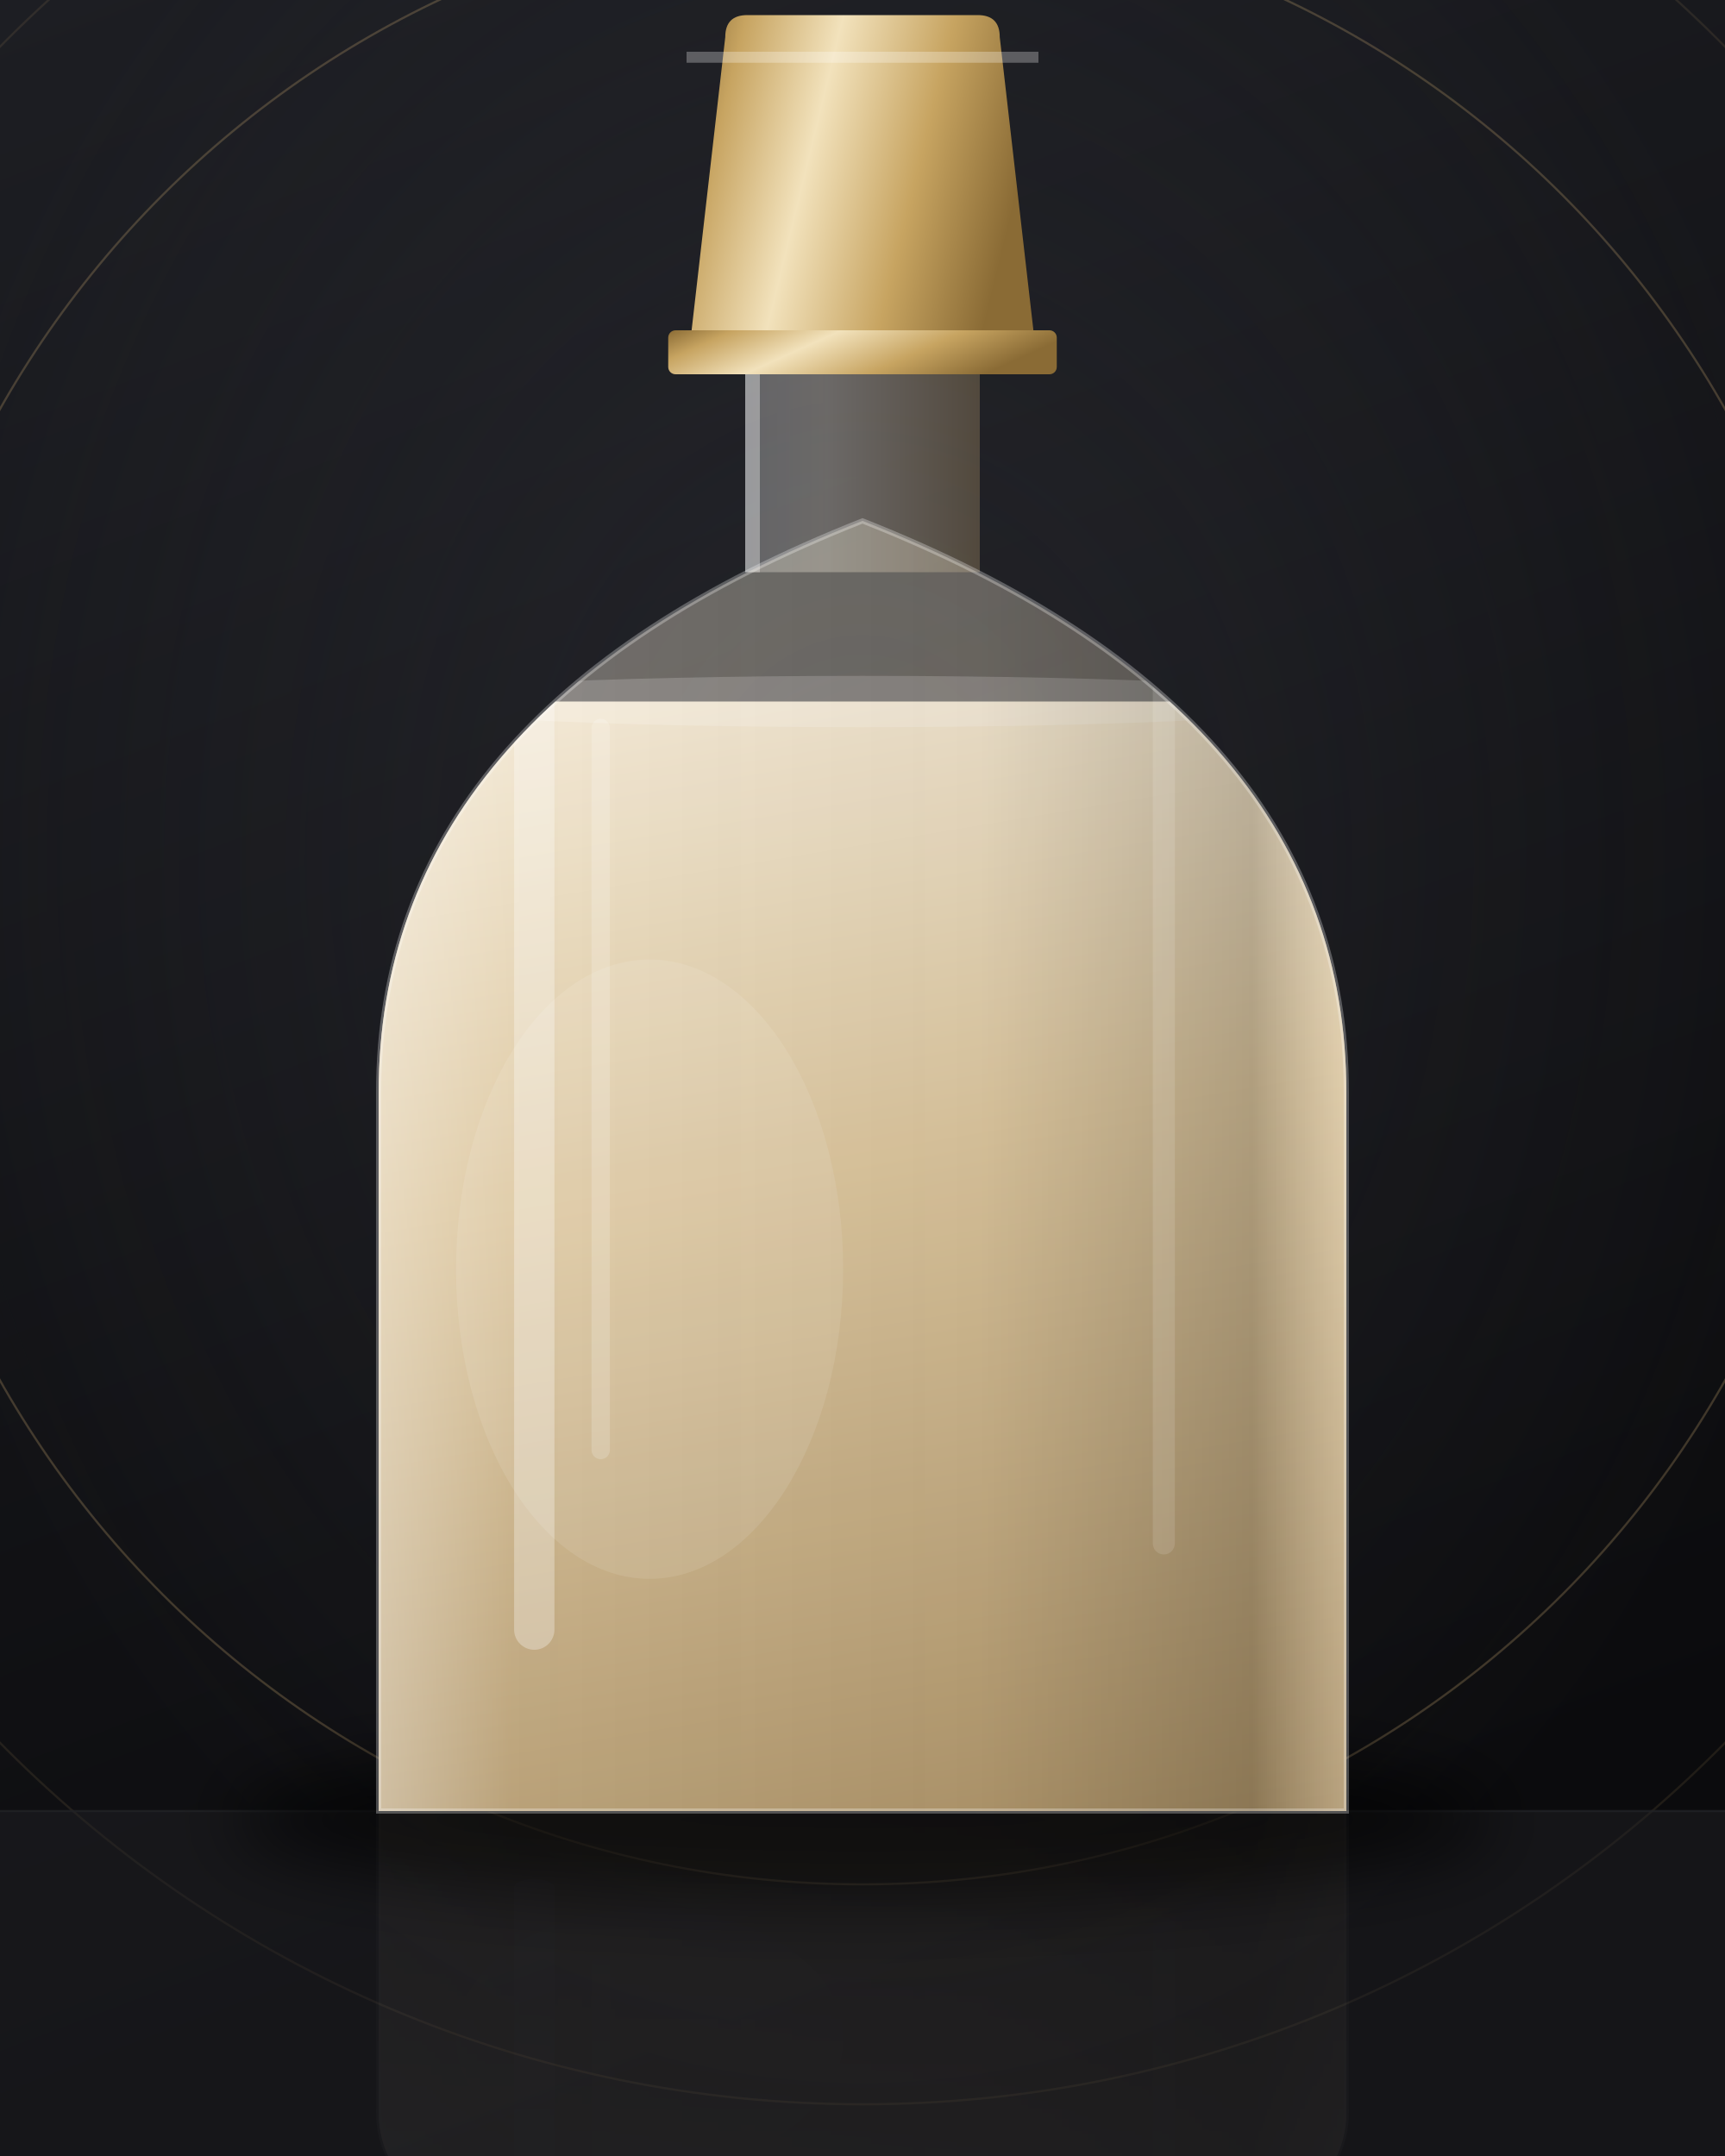
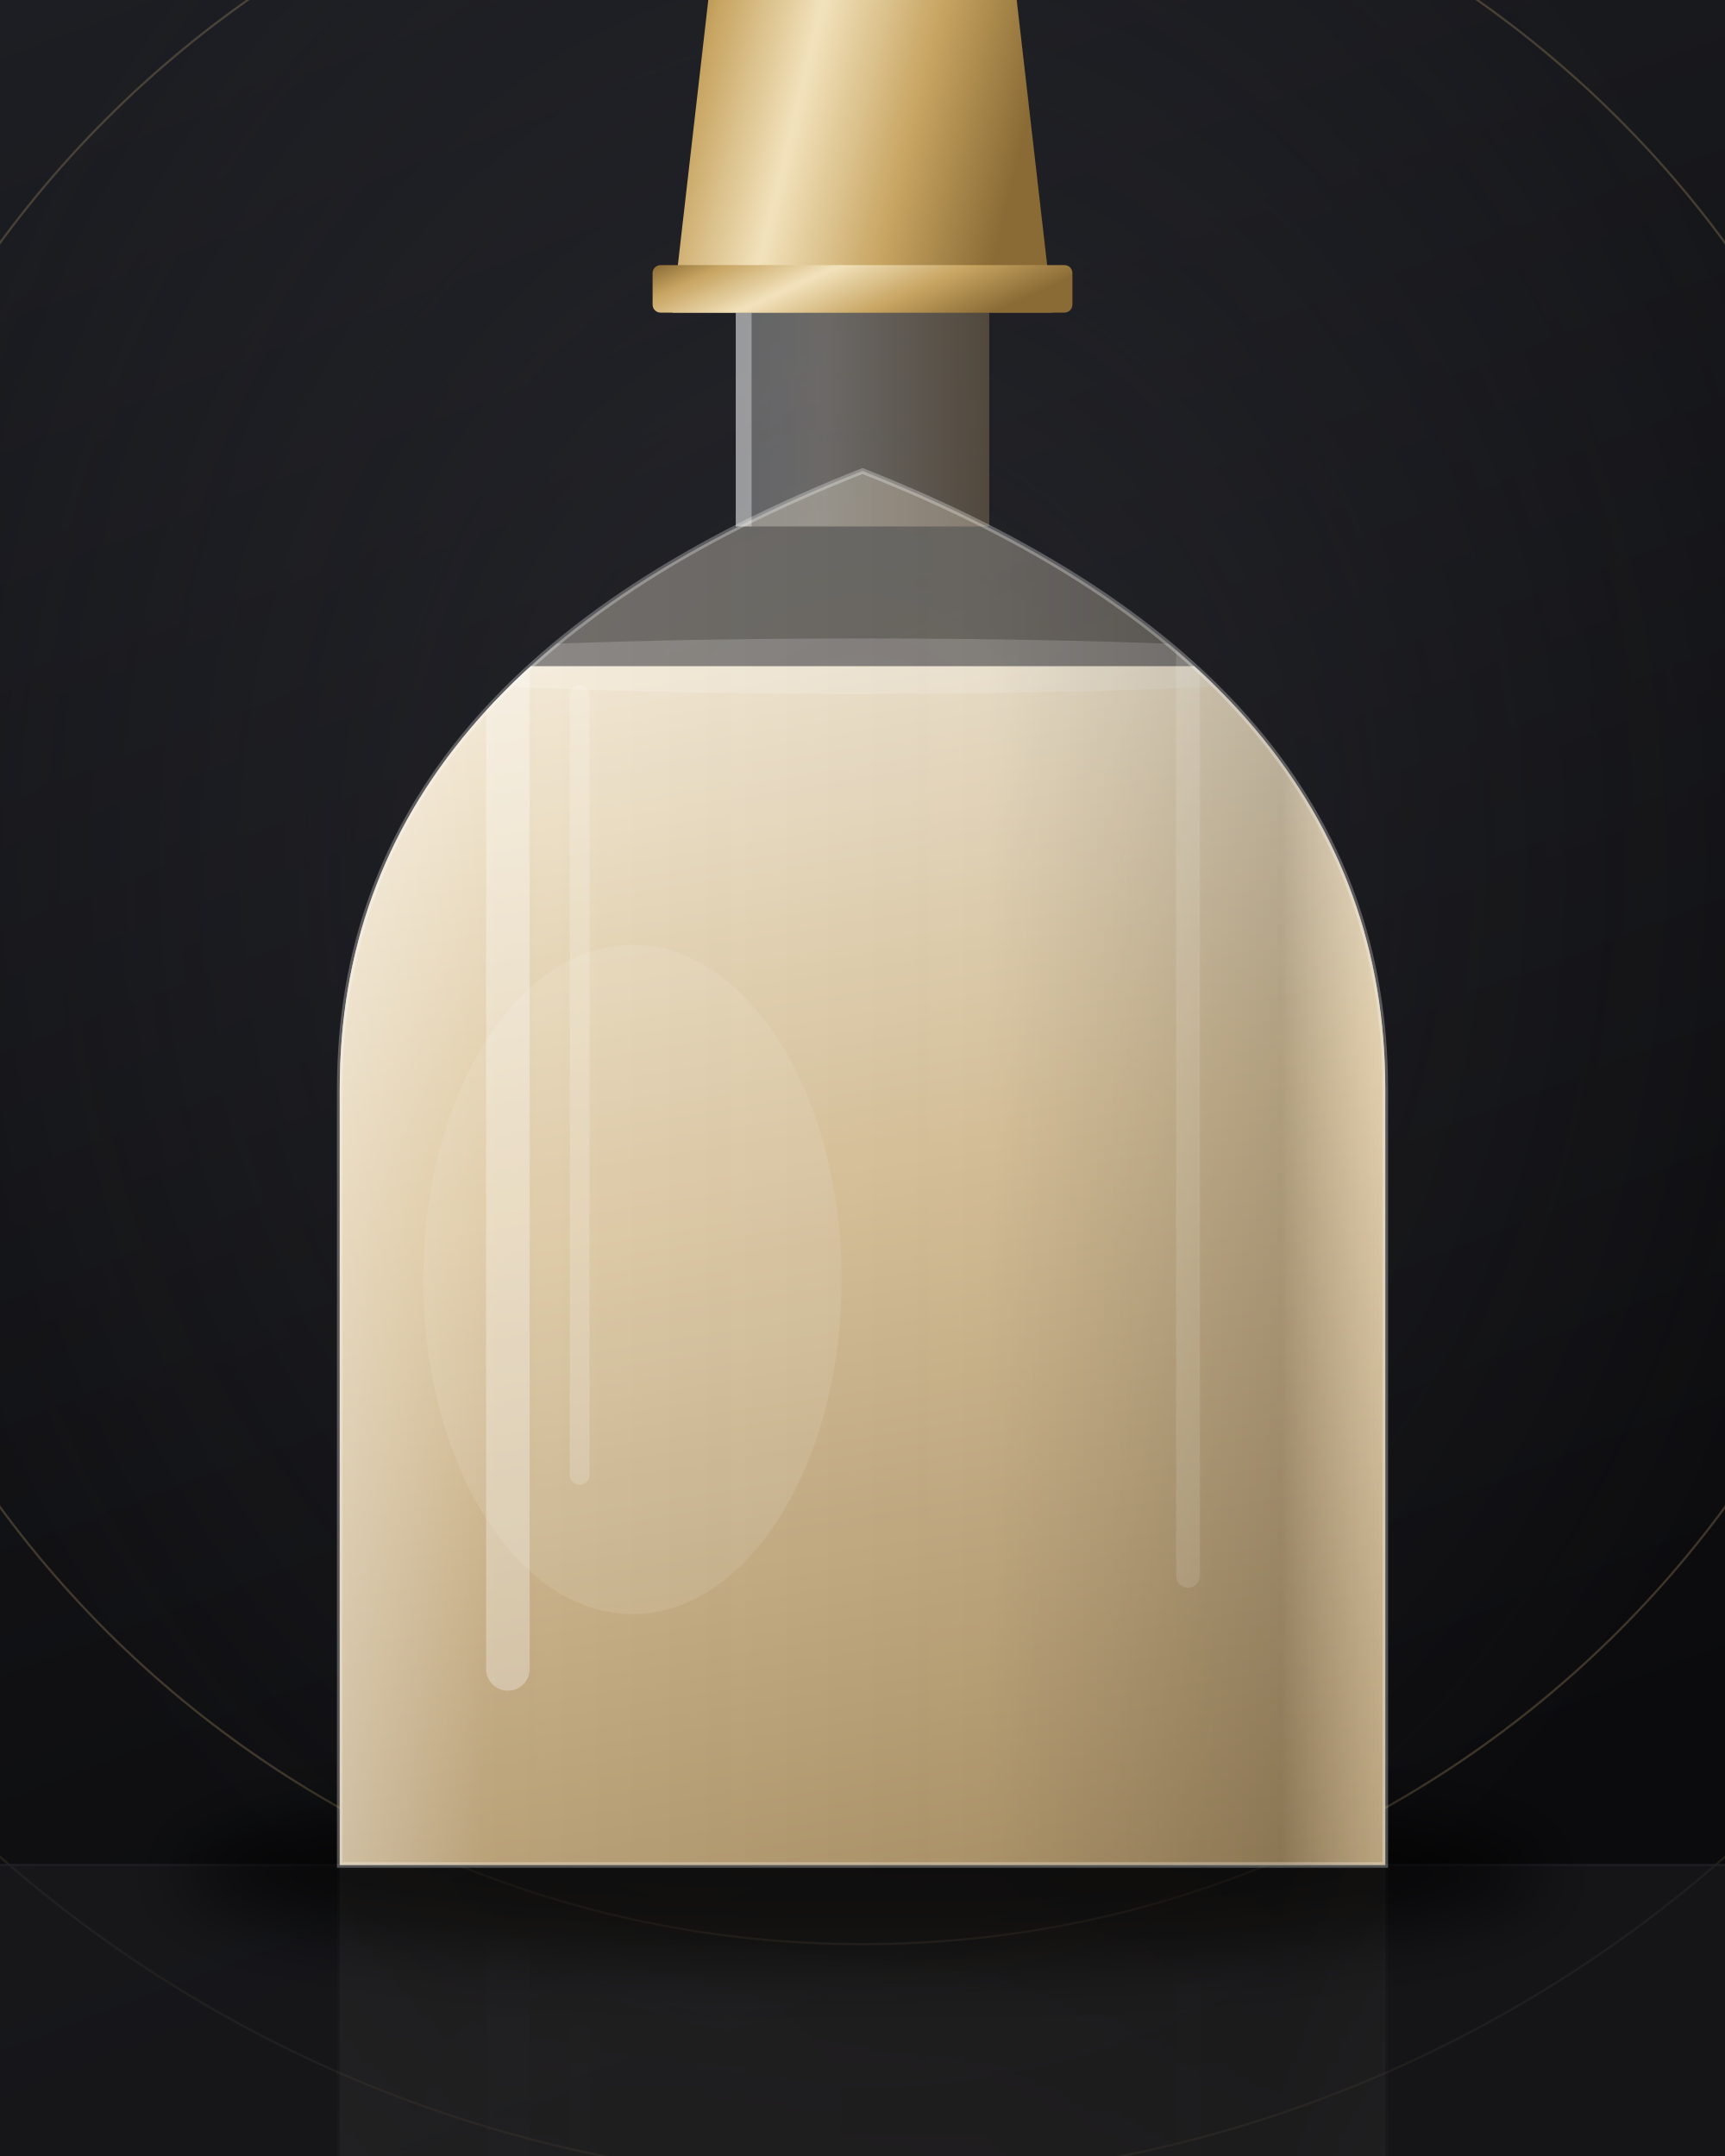
<svg xmlns="http://www.w3.org/2000/svg" viewBox="0 0 800 1000" width="800" height="1000" role="img">
  <defs>
    <linearGradient id="bg-noor-al-sabah2" x1="0" y1="0" x2="0.3" y2="1">
      <stop offset="0" stop-color="#1D1E23" />
      <stop offset="1" stop-color="#0B0B0D" />
    </linearGradient>
    <radialGradient id="glow-noor-al-sabah2" cx="0.5" cy="0.4" r="0.58">
      <stop offset="0" stop-color="#3D3E46" stop-opacity="0.8" />
      <stop offset="1" stop-color="#3D3E46" stop-opacity="0" />
    </radialGradient>
    <linearGradient id="liq-noor-al-sabah2" x1="0" y1="0" x2="0.25" y2="1">
      <stop offset="0" stop-color="#F7EFDF" />
      <stop offset="0.45" stop-color="#DCC69E" />
      <stop offset="1" stop-color="#AE9469" />
    </linearGradient>
    <linearGradient id="empty-noor-al-sabah2" x1="0" y1="0" x2="0.3" y2="1">
      <stop offset="0" stop-color="#F7EFDF" stop-opacity="0.34" />
      <stop offset="1" stop-color="#DCC69E" stop-opacity="0.42" />
    </linearGradient>
    <linearGradient id="glass-noor-al-sabah2" x1="0" y1="0" x2="1" y2="0">
      <stop offset="0" stop-color="#ffffff" stop-opacity="0.34" />
      <stop offset="0.14" stop-color="#ffffff" stop-opacity="0.05" />
      <stop offset="0.62" stop-color="#000000" stop-opacity="0.04" />
      <stop offset="0.9" stop-color="#000000" stop-opacity="0.2" />
      <stop offset="1" stop-color="#ffffff" stop-opacity="0.16" />
    </linearGradient>
    <linearGradient id="cap-noor-al-sabah2" x1="0" y1="0" x2="1" y2="0.25">
      <stop offset="0" stop-color="#8A6B35" />
      <stop offset="0.16" stop-color="#C7A461" />
      <stop offset="0.42" stop-color="#F2E2BC" />
      <stop offset="0.72" stop-color="#C7A461" />
      <stop offset="1" stop-color="#8A6B35" />
    </linearGradient>
    <linearGradient id="neck-noor-al-sabah2" x1="0" y1="0" x2="1" y2="0">
      <stop offset="0" stop-color="#ffffff" stop-opacity="0.3" />
      <stop offset="0.35" stop-color="#F7EFDF" stop-opacity="0.35" />
      <stop offset="1" stop-color="#AE9469" stop-opacity="0.35" />
    </linearGradient>
    <linearGradient id="fade-noor-al-sabah2" x1="0" y1="0" x2="0" y2="1">
      <stop offset="0" stop-color="#ffffff" stop-opacity="0.55" />
      <stop offset="1" stop-color="#ffffff" stop-opacity="0" />
    </linearGradient>
    <mask id="reflect-noor-al-sabah2">
      <rect x="-1000" y="-1000" width="2000" height="2000" fill="url(#fade-noor-al-sabah2)" />
    </mask>
    <filter id="soft-noor-al-sabah2" x="-60%" y="-60%" width="220%" height="220%">
      <feGaussianBlur stdDeviation="16" />
    </filter>
  </defs>
  <rect width="800" height="1000" fill="url(#bg-noor-al-sabah2)" />
  <rect width="800" height="1000" fill="url(#glow-noor-al-sabah2)" opacity="0.45" />
-   <circle cx="400" cy="415" r="459" fill="none" stroke="#C2A16B" stroke-opacity="0.28" />
-   <circle cx="400" cy="415" r="561" fill="none" stroke="#C2A16B" stroke-opacity="0.12" />
-   <rect y="840" width="800" height="160" fill="#212226" opacity="0.45" />
-   <path d="M 0 840 L 800 840" stroke="#212226" stroke-opacity="0.8" />
-   <ellipse cx="400" cy="844" rx="292.4" ry="37.4" fill="#040405" opacity="0.65" filter="url(#soft-noor-al-sabah2)" />
-   <g mask="url(#reflect-noor-al-sabah2)" opacity="0.16" transform="translate(400 840) scale(1.7 -0.714)">
+   <circle cx="400" cy="405.816" r="495.918" fill="none" stroke="#C2A16B" stroke-opacity="0.28" />
+   <circle cx="400" cy="405.816" r="606.122" fill="none" stroke="#C2A16B" stroke-opacity="0.12" />
+   <rect y="865" width="800" height="135" fill="#212226" opacity="0.45" />
+   <path d="M 0 865 L 800 865" stroke="#212226" stroke-opacity="0.8" />
+   <ellipse cx="400" cy="869" rx="315.918" ry="40.408" fill="#040405" opacity="0.65" filter="url(#soft-noor-al-sabah2)" />
+   <g mask="url(#reflect-noor-al-sabah2)" opacity="0.16" transform="translate(400 865) scale(1.836735 -0.7714286)">
    <clipPath id="clip-noor-al-sabah2">
      <path d="M -132 0 L -132 -196 Q -132 -300 0 -352 Q 132 -300 132 -196 L 132 0 Z" />
    </clipPath>
    <rect x="-32" y="-392" width="64" height="54" fill="url(#neck-noor-al-sabah2)" />
    <rect x="-32" y="-392" width="4" height="54" fill="#ffffff" opacity="0.35" />
    <path d="M -48 -392 L 48 -392 L 37.44 -484 Q 37.44 -490 31.44 -490 L -31.44 -490 Q -37.44 -490 -37.44 -484 Z" fill="url(#cap-noor-al-sabah2)" />
    <rect x="-48" y="-480" width="96" height="3" fill="#ffffff" opacity="0.28" />
    <rect x="-53" y="-404" width="106" height="12" rx="2" fill="url(#cap-noor-al-sabah2)" />
    <path d="M -132 0 L -132 -196 Q -132 -300 0 -352 Q 132 -300 132 -196 L 132 0 Z" fill="url(#empty-noor-al-sabah2)" />
    <g clip-path="url(#clip-noor-al-sabah2)">
      <rect x="-260" y="-302.72" width="520" height="342.72" fill="url(#liq-noor-al-sabah2)" />
      <ellipse cx="0" cy="-302.72" rx="132" ry="7" fill="#ffffff" opacity="0.18" />
      <ellipse cx="-58.08" cy="-147.84" rx="52.8" ry="84.48" fill="#ffffff" opacity="0.1" />
    </g>
    <path d="M -132 0 L -132 -196 Q -132 -300 0 -352 Q 132 -300 132 -196 L 132 0 Z" fill="url(#glass-noor-al-sabah2)" />
    <path d="M -132 0 L -132 -196 Q -132 -300 0 -352 Q 132 -300 132 -196 L 132 0 Z" fill="none" stroke="#ffffff" stroke-opacity="0.28" stroke-width="1.4" />
    <g clip-path="url(#clip-noor-al-sabah2)">
      <rect x="-95.04" y="-326" width="11" height="282" rx="5.5" fill="#ffffff" opacity="0.3" />
      <rect x="-73.92" y="-298" width="5" height="202" rx="2.5" fill="#ffffff" opacity="0.18" />
      <rect x="79.2" y="-312" width="6" height="242" rx="3" fill="#ffffff" opacity="0.12" />
    </g>
  </g>
-   <g transform="translate(400 840) scale(1.7)">
+   <g transform="translate(400 865) scale(1.836735)">
    <clipPath id="clip-noor-al-sabah2">
      <path d="M -132 0 L -132 -196 Q -132 -300 0 -352 Q 132 -300 132 -196 L 132 0 Z" />
    </clipPath>
    <rect x="-32" y="-392" width="64" height="54" fill="url(#neck-noor-al-sabah2)" />
    <rect x="-32" y="-392" width="4" height="54" fill="#ffffff" opacity="0.35" />
    <path d="M -48 -392 L 48 -392 L 37.44 -484 Q 37.44 -490 31.44 -490 L -31.44 -490 Q -37.44 -490 -37.44 -484 Z" fill="url(#cap-noor-al-sabah2)" />
    <rect x="-48" y="-480" width="96" height="3" fill="#ffffff" opacity="0.28" />
    <rect x="-53" y="-404" width="106" height="12" rx="2" fill="url(#cap-noor-al-sabah2)" />
    <path d="M -132 0 L -132 -196 Q -132 -300 0 -352 Q 132 -300 132 -196 L 132 0 Z" fill="url(#empty-noor-al-sabah2)" />
    <g clip-path="url(#clip-noor-al-sabah2)">
      <rect x="-260" y="-302.72" width="520" height="342.72" fill="url(#liq-noor-al-sabah2)" />
      <ellipse cx="0" cy="-302.72" rx="132" ry="7" fill="#ffffff" opacity="0.18" />
      <ellipse cx="-58.08" cy="-147.84" rx="52.8" ry="84.48" fill="#ffffff" opacity="0.1" />
    </g>
    <path d="M -132 0 L -132 -196 Q -132 -300 0 -352 Q 132 -300 132 -196 L 132 0 Z" fill="url(#glass-noor-al-sabah2)" />
    <path d="M -132 0 L -132 -196 Q -132 -300 0 -352 Q 132 -300 132 -196 L 132 0 Z" fill="none" stroke="#ffffff" stroke-opacity="0.28" stroke-width="1.4" />
    <g clip-path="url(#clip-noor-al-sabah2)">
      <rect x="-95.04" y="-326" width="11" height="282" rx="5.5" fill="#ffffff" opacity="0.3" />
      <rect x="-73.92" y="-298" width="5" height="202" rx="2.5" fill="#ffffff" opacity="0.18" />
      <rect x="79.2" y="-312" width="6" height="242" rx="3" fill="#ffffff" opacity="0.12" />
    </g>
  </g>
</svg>
